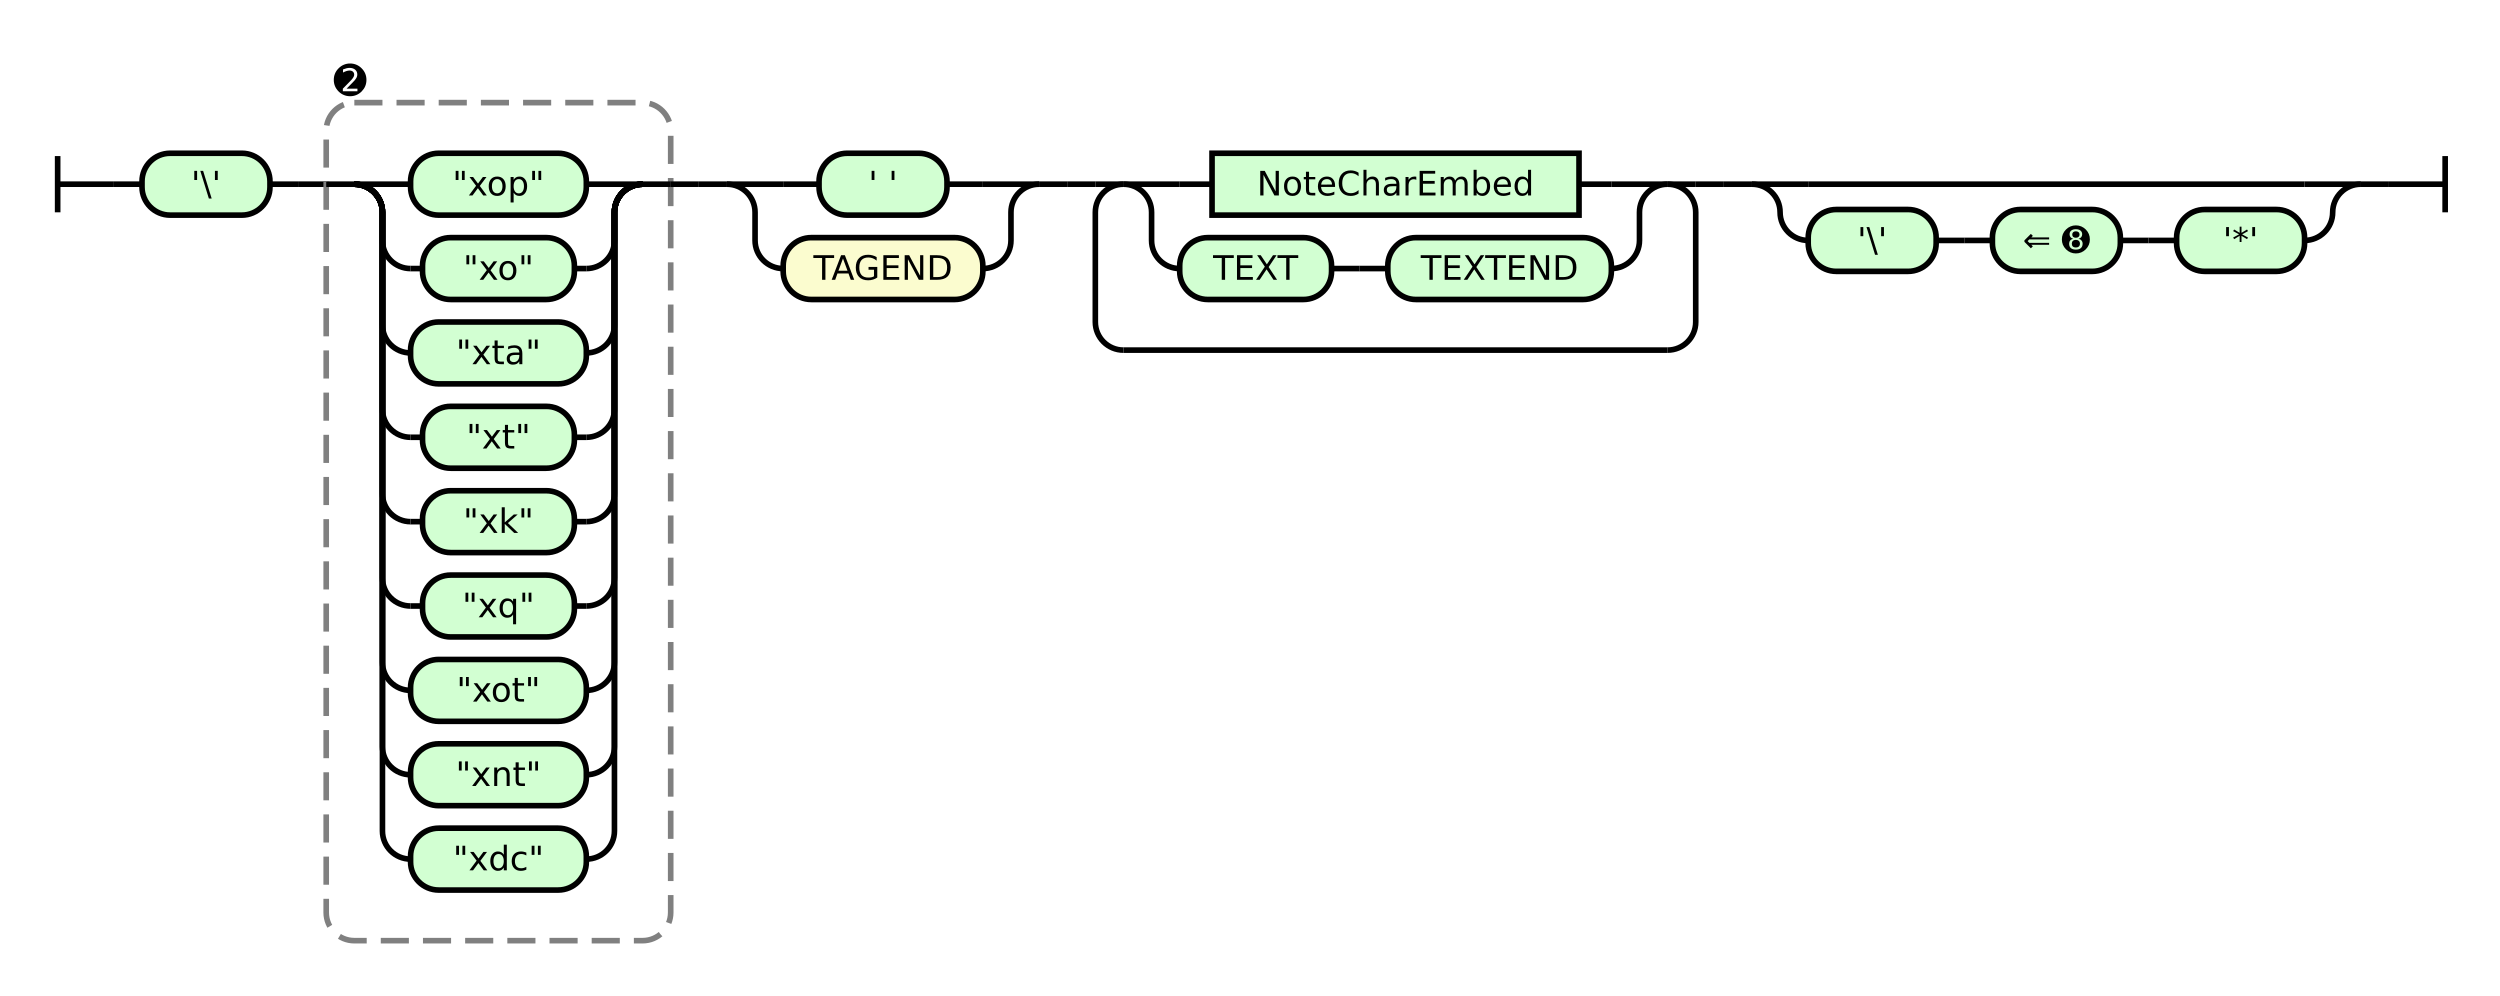
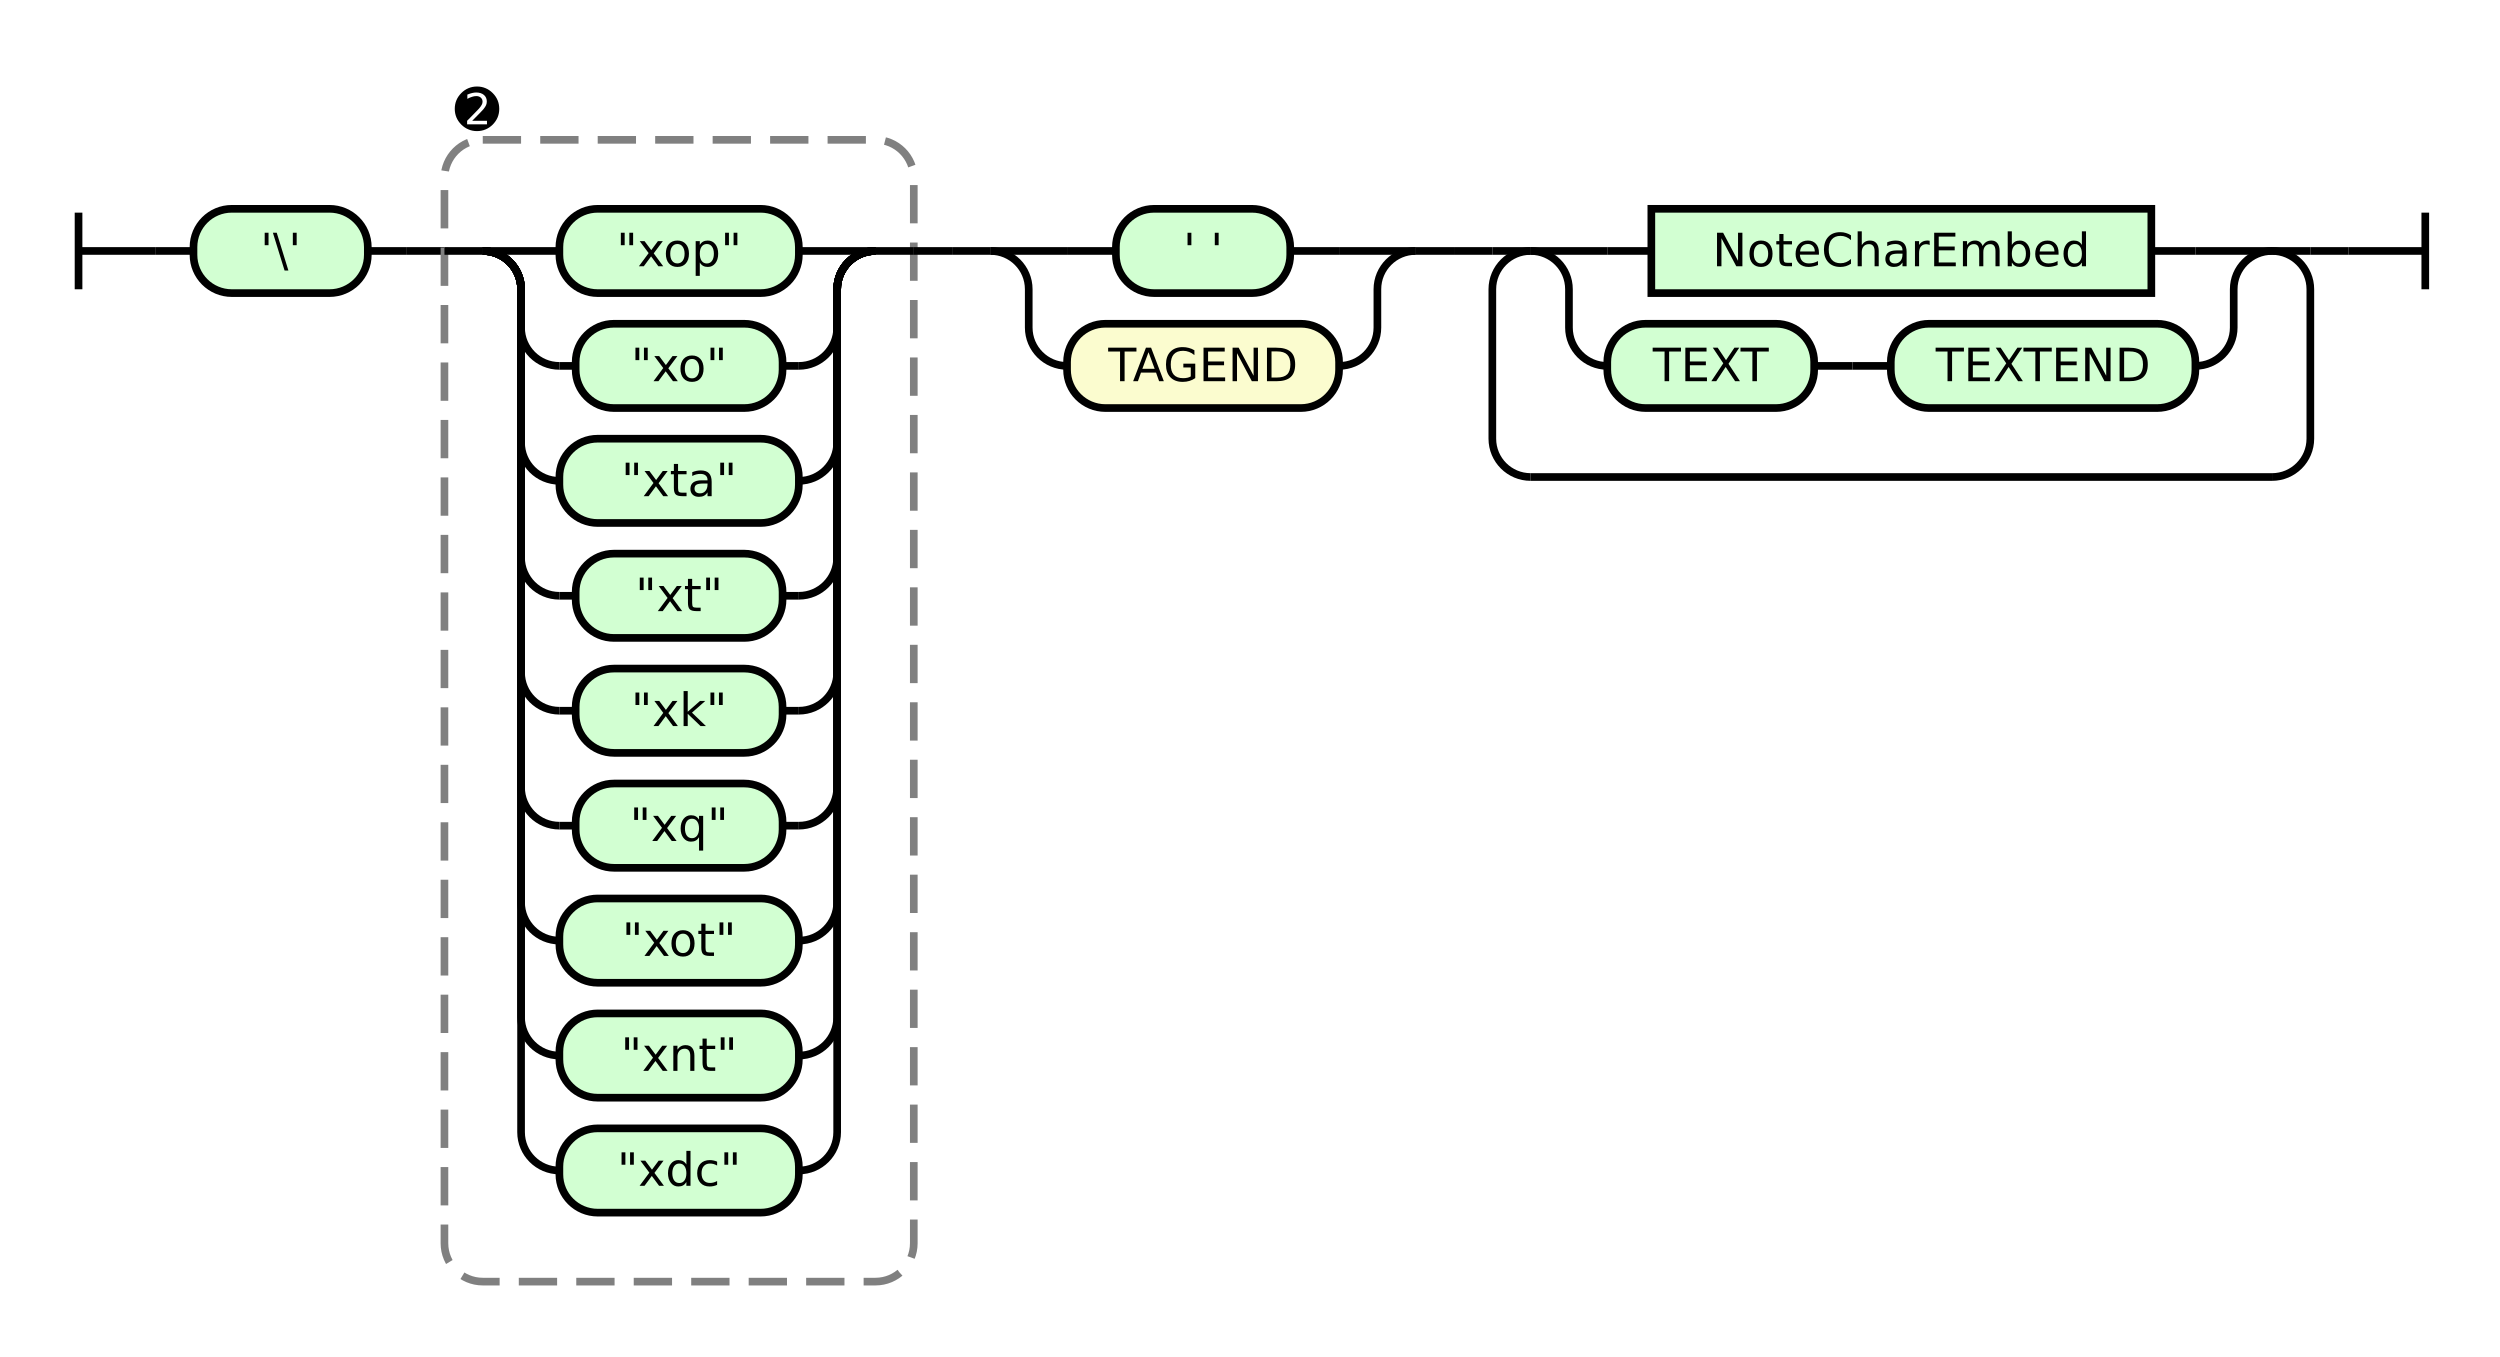
- <svg xmlns="http://www.w3.org/2000/svg" class="railroad-diagram" height="354" viewBox="0 0 889.0 354" width="889.0">
+ <svg xmlns="http://www.w3.org/2000/svg" class="railroad-diagram" height="354" viewBox="0 0 652.5 354" width="652.5">
  <g transform="translate(.5 .5)">
    <style>/*  */

    svg.railroad-diagram {
        background-color: hsl(30,20%,95%);
    }
    svg.railroad-diagram path {
        stroke-width: 2;
        stroke: black;
        fill: none;
    }
    svg.railroad-diagram text {
        font-size: 12px;
        text-anchor: middle;
        font-family: DejaVu Sans;
    }
    svg.railroad-diagram text.label {
        text-anchor:start;
    }
    svg.railroad-diagram text.comment {
        font-family: DejaVu Sans;
        font-size: 14px;
    }
    svg.railroad-diagram rect{
        stroke-width: 2;
        stroke: black;
        fill: rgb(210, 255, 210);
    }
    svg.railroad-diagram rect.group-box {
        stroke: gray;
        stroke-dasharray: 10 5;
        fill: none;
    }
    .terminal {
        font-family: DejaVu Sans;
    }
    svg.railroad-diagram g.altterminal rect {
        fill: rgb(251, 252, 207)
    }

/*  */
</style>
    <g>
      <path d="M 20 55 v 20 m 0 -10 h 20" />
    </g>
    <path d="M 40 65 h 10" />
    <g>
      <path d="M 50 65 h 0.0" />
-       <path d="M 839.0 65 h 0.0" />
+       <path d="M 602.5 65 h 0.0" />
      <g class="terminal ">
        <path d="M 50.0 65 h 0.0" />
        <path d="M 95.5 65 h 0.0" />
        <rect height="22" rx="10" ry="10" width="45.5" x="50.0" y="54" />
        <text x="72.75" y="69">'\'</text>
      </g>
      <path d="M 95.5 65 h 10" />
      <path d="M 105.5 65 h 10" />
      <g>
        <path d="M 115.5 65 h 0.0" />
        <path d="M 238.0 65 h 0.0" />
        <rect class="group-box" height="298" rx="10" ry="10" width="122.5" x="115.5" y="36" />
        <g>
          <path d="M 115.5 65 h 10.0" />
          <path d="M 228.0 65 h 10.0" />
          <g>
            <path d="M 125.5 65 h 0.0" />
            <path d="M 228.0 65 h 0.0" />
            <path d="M 125.5 65 h 20" />
            <g class="terminal ">
              <path d="M 145.5 65 h 0.0" />
              <path d="M 208.0 65 h 0.0" />
              <rect height="22" rx="10" ry="10" width="62.5" x="145.5" y="54" />
              <text x="176.75" y="69">"xop"</text>
            </g>
            <path d="M 208.0 65 h 20" />
            <path d="M 125.5 65 a 10 10 0 0 1 10 10 v 10 a 10 10 0 0 0 10 10" />
            <g class="terminal ">
              <path d="M 145.5 95 h 4.25" />
              <path d="M 203.75 95 h 4.25" />
              <rect height="22" rx="10" ry="10" width="54.0" x="149.75" y="84" />
              <text x="176.75" y="99">"xo"</text>
            </g>
            <path d="M 208.0 95 a 10 10 0 0 0 10 -10 v -10 a 10 10 0 0 1 10 -10" />
            <path d="M 125.5 65 a 10 10 0 0 1 10 10 v 40 a 10 10 0 0 0 10 10" />
            <g class="terminal ">
              <path d="M 145.5 125 h 0.0" />
              <path d="M 208.0 125 h 0.0" />
              <rect height="22" rx="10" ry="10" width="62.5" x="145.5" y="114" />
              <text x="176.75" y="129">"xta"</text>
            </g>
            <path d="M 208.0 125 a 10 10 0 0 0 10 -10 v -40 a 10 10 0 0 1 10 -10" />
            <path d="M 125.5 65 a 10 10 0 0 1 10 10 v 70 a 10 10 0 0 0 10 10" />
            <g class="terminal ">
              <path d="M 145.5 155 h 4.25" />
              <path d="M 203.75 155 h 4.25" />
              <rect height="22" rx="10" ry="10" width="54.0" x="149.75" y="144" />
              <text x="176.75" y="159">"xt"</text>
            </g>
            <path d="M 208.0 155 a 10 10 0 0 0 10 -10 v -70 a 10 10 0 0 1 10 -10" />
            <path d="M 125.5 65 a 10 10 0 0 1 10 10 v 100 a 10 10 0 0 0 10 10" />
            <g class="terminal ">
              <path d="M 145.5 185 h 4.25" />
              <path d="M 203.75 185 h 4.25" />
              <rect height="22" rx="10" ry="10" width="54.0" x="149.75" y="174" />
              <text x="176.75" y="189">"xk"</text>
            </g>
            <path d="M 208.0 185 a 10 10 0 0 0 10 -10 v -100 a 10 10 0 0 1 10 -10" />
            <path d="M 125.5 65 a 10 10 0 0 1 10 10 v 130 a 10 10 0 0 0 10 10" />
            <g class="terminal ">
              <path d="M 145.5 215 h 4.25" />
              <path d="M 203.75 215 h 4.25" />
              <rect height="22" rx="10" ry="10" width="54.0" x="149.75" y="204" />
              <text x="176.75" y="219">"xq"</text>
            </g>
            <path d="M 208.0 215 a 10 10 0 0 0 10 -10 v -130 a 10 10 0 0 1 10 -10" />
            <path d="M 125.5 65 a 10 10 0 0 1 10 10 v 160 a 10 10 0 0 0 10 10" />
            <g class="terminal ">
              <path d="M 145.5 245 h 0.0" />
              <path d="M 208.0 245 h 0.0" />
              <rect height="22" rx="10" ry="10" width="62.5" x="145.5" y="234" />
              <text x="176.75" y="249">"xot"</text>
            </g>
            <path d="M 208.0 245 a 10 10 0 0 0 10 -10 v -160 a 10 10 0 0 1 10 -10" />
            <path d="M 125.5 65 a 10 10 0 0 1 10 10 v 190 a 10 10 0 0 0 10 10" />
            <g class="terminal ">
              <path d="M 145.5 275 h 0.0" />
              <path d="M 208.0 275 h 0.0" />
              <rect height="22" rx="10" ry="10" width="62.5" x="145.5" y="264" />
              <text x="176.75" y="279">"xnt"</text>
            </g>
            <path d="M 208.0 275 a 10 10 0 0 0 10 -10 v -190 a 10 10 0 0 1 10 -10" />
            <path d="M 125.5 65 a 10 10 0 0 1 10 10 v 220 a 10 10 0 0 0 10 10" />
            <g class="terminal ">
              <path d="M 145.5 305 h 0.0" />
              <path d="M 208.0 305 h 0.0" />
              <rect height="22" rx="10" ry="10" width="62.5" x="145.5" y="294" />
              <text x="176.75" y="309">"xdc"</text>
            </g>
            <path d="M 208.0 305 a 10 10 0 0 0 10 -10 v -220 a 10 10 0 0 1 10 -10" />
          </g>
        </g>
        <g class="non-terminal ">
          <path d="M 115.5 28 h 0.0" />
          <path d="M 132.5 28 h 0.0" />
          <text class="comment" x="124.0" y="33">➋</text>
        </g>
      </g>
      <path d="M 238.0 65 h 10" />
      <path d="M 248.0 65 h 10" />
      <g>
        <path d="M 258.0 65 h 0.0" />
        <path d="M 369.0 65 h 0.0" />
        <path d="M 258.0 65 h 20" />
        <g class="terminal ">
          <path d="M 278.0 65 h 12.75" />
          <path d="M 336.25 65 h 12.75" />
          <rect height="22" rx="10" ry="10" width="45.5" x="290.75" y="54" />
          <text x="313.5" y="69">' '</text>
        </g>
        <path d="M 349.0 65 h 20" />
        <path d="M 258.0 65 a 10 10 0 0 1 10 10 v 10 a 10 10 0 0 0 10 10" />
        <g class="terminal altterminal">
          <path d="M 278.0 95 h 0.0" />
          <path d="M 349.0 95 h 0.0" />
          <rect height="22" rx="10" ry="10" width="71.0" x="278.0" y="84" />
          <text x="313.5" y="99">TAGEND</text>
        </g>
        <path d="M 349.0 95 a 10 10 0 0 0 10 -10 v -10 a 10 10 0 0 1 10 -10" />
      </g>
      <path d="M 369.0 65 h 10" />
      <path d="M 379.0 65 h 10" />
      <g>
        <path d="M 389.0 65 h 0.0" />
        <path d="M 602.5 65 h 0.0" />
        <path d="M 389.0 65 h 10" />
        <g>
          <path d="M 399.0 65 h 0.0" />
          <path d="M 592.5 65 h 0.0" />
          <path d="M 399.0 65 h 20" />
          <g class="non-terminal ">
            <path d="M 419.0 65 h 11.5" />
            <path d="M 561.0 65 h 11.5" />
            <rect height="22" width="130.5" x="430.5" y="54" />
            <text x="495.75" y="69">NoteCharEmbed</text>
          </g>
          <path d="M 572.5 65 h 20" />
          <path d="M 399.0 65 a 10 10 0 0 1 10 10 v 10 a 10 10 0 0 0 10 10" />
          <g>
            <path d="M 419.0 95 h 0.0" />
            <path d="M 572.5 95 h 0.0" />
            <g class="terminal ">
              <path d="M 419.0 95 h 0.0" />
              <path d="M 473.0 95 h 0.0" />
              <rect height="22" rx="10" ry="10" width="54.0" x="419.0" y="84" />
              <text x="446.0" y="99">TEXT</text>
            </g>
            <path d="M 473.0 95 h 10" />
            <path d="M 483.0 95 h 10" />
            <g class="terminal ">
              <path d="M 493.0 95 h 0.0" />
              <path d="M 572.5 95 h 0.0" />
              <rect height="22" rx="10" ry="10" width="79.5" x="493.0" y="84" />
              <text x="532.75" y="99">TEXTEND</text>
            </g>
          </g>
          <path d="M 572.5 95 a 10 10 0 0 0 10 -10 v -10 a 10 10 0 0 1 10 -10" />
        </g>
        <path d="M 592.5 65 h 10" />
        <path d="M 399.0 65 a 10 10 0 0 0 -10 10 v 39 a 10 10 0 0 0 10 10" />
        <g>
          <path d="M 399.0 124 h 193.5" />
        </g>
        <path d="M 592.5 124 a 10 10 0 0 0 10 -10 v -39 a 10 10 0 0 0 -10 -10" />
      </g>
-       <path d="M 602.5 65 h 10" />
-       <path d="M 612.5 65 h 10" />
-       <g>
-         <path d="M 622.5 65 h 0.0" />
-         <path d="M 839.0 65 h 0.0" />
-         <path d="M 622.5 65 h 20" />
-         <g>
-           <path d="M 642.5 65 h 176.5" />
-         </g>
-         <path d="M 819.0 65 h 20" />
-         <path d="M 622.5 65 a 10 10 0 0 1 10 10 v 0 a 10 10 0 0 0 10 10" />
-         <g>
-           <path d="M 642.5 85 h 0.0" />
-           <path d="M 819.0 85 h 0.0" />
-           <g class="terminal ">
-             <path d="M 642.5 85 h 0.0" />
-             <path d="M 688.0 85 h 0.0" />
-             <rect height="22" rx="10" ry="10" width="45.5" x="642.5" y="74" />
-             <text x="665.25" y="89">'\'</text>
-           </g>
-           <path d="M 688.0 85 h 10" />
-           <path d="M 698.0 85 h 10" />
-           <g class="terminal ">
-             <path d="M 708.0 85 h 0.0" />
-             <path d="M 753.5 85 h 0.0" />
-             <rect height="22" rx="10" ry="10" width="45.5" x="708.0" y="74" />
-             <text x="730.75" y="89">⇐ ➑</text>
-           </g>
-           <path d="M 753.5 85 h 10" />
-           <path d="M 763.5 85 h 10" />
-           <g class="terminal ">
-             <path d="M 773.5 85 h 0.0" />
-             <path d="M 819.0 85 h 0.0" />
-             <rect height="22" rx="10" ry="10" width="45.5" x="773.5" y="74" />
-             <text x="796.25" y="89">'*'</text>
-           </g>
-         </g>
-         <path d="M 819.0 85 a 10 10 0 0 0 10 -10 v 0 a 10 10 0 0 1 10 -10" />
-       </g>
    </g>
-     <path d="M 839.0 65 h 10" />
-     <path d="M 849.0 65 h 20 m 0 -10 v 20" />
+     <path d="M 602.5 65 h 10" />
+     <path d="M 612.5 65 h 20 m 0 -10 v 20" />
  </g>
</svg>
